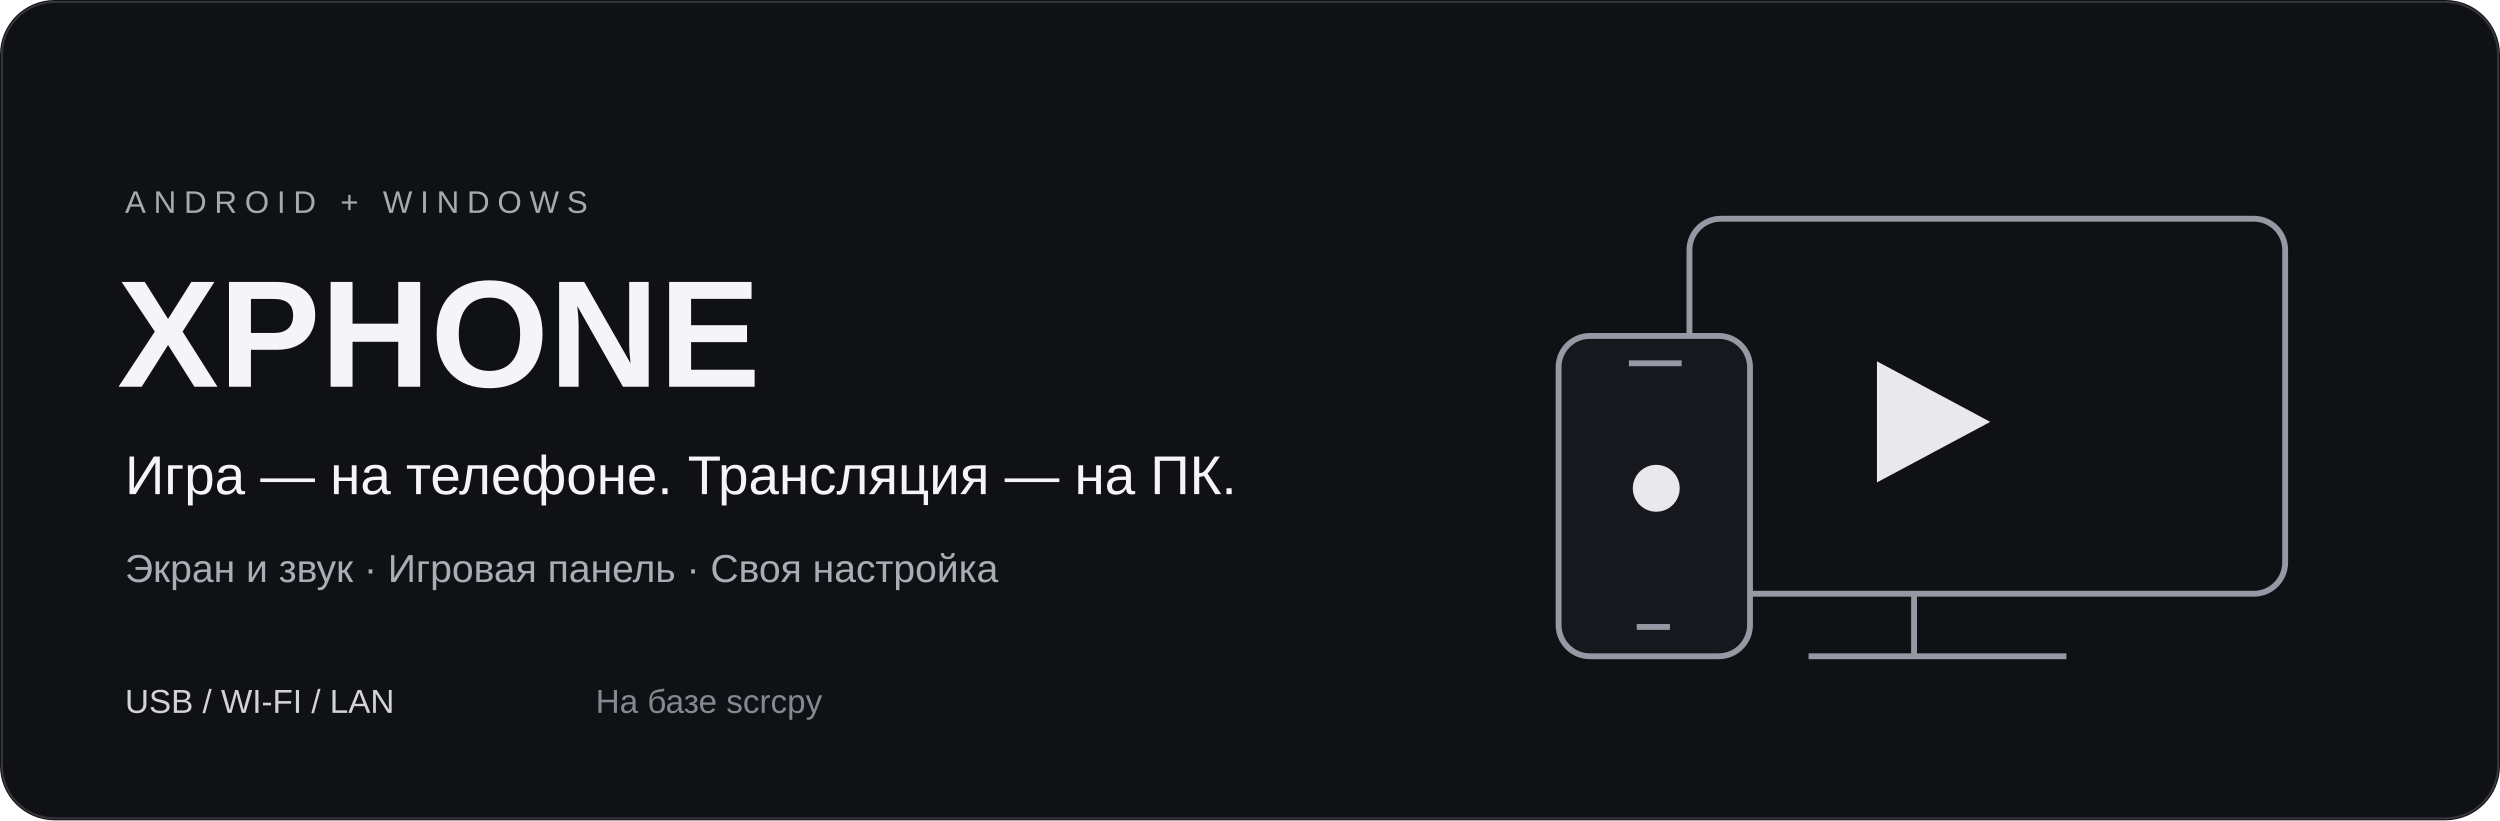
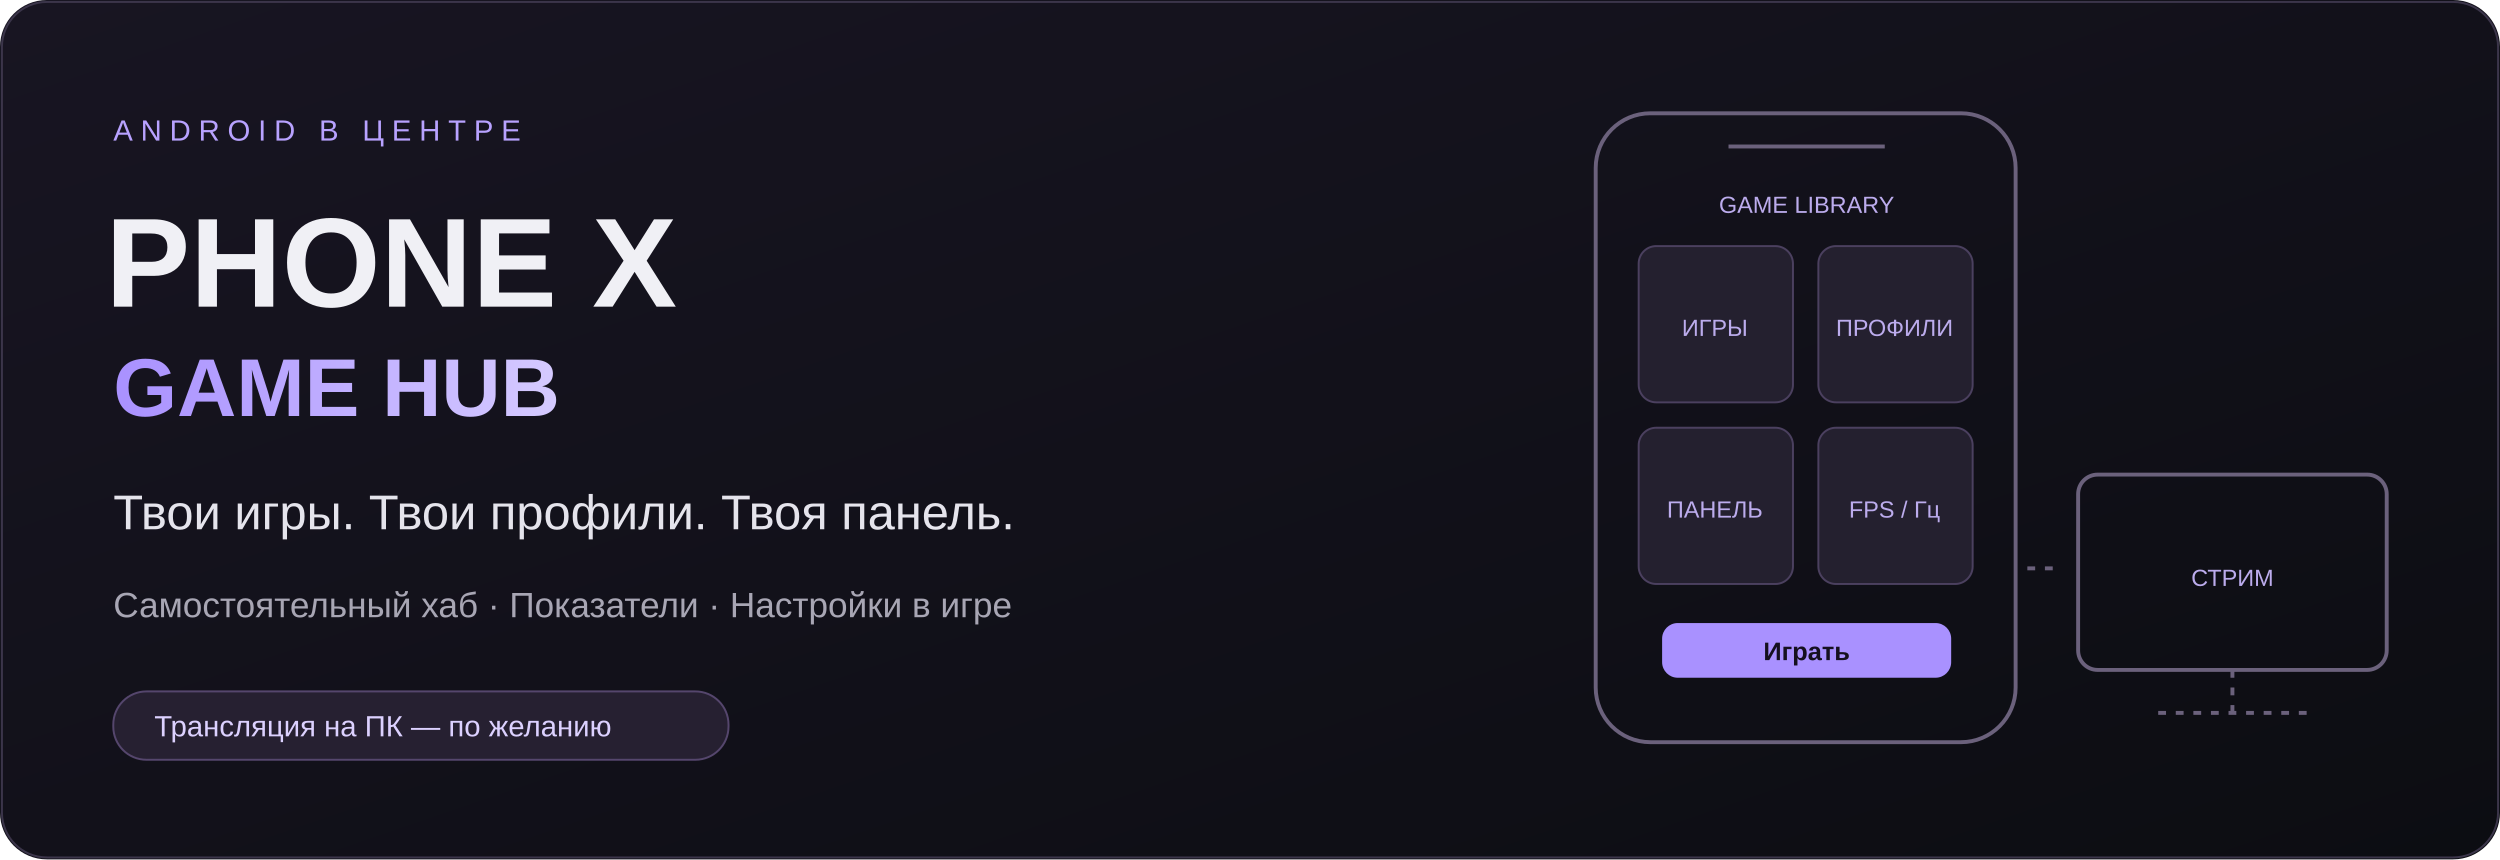
- <svg xmlns="http://www.w3.org/2000/svg" width="1280" height="420" viewBox="0 0 1280 420" role="img" aria-labelledby="title desc">
-   <rect width="1280" height="420" rx="28" fill="#101114" />
-   <rect x="1" y="1" width="1278" height="418" rx="27" fill="none" stroke="#34363c" />
+ <svg xmlns="http://www.w3.org/2000/svg" width="1280" height="440" viewBox="0 0 1280 440" role="img" aria-labelledby="title desc">
+   <defs>
+     <linearGradient id="bg" x2="1" y2="1">
+       <stop stop-color="#181522" />
+       <stop offset="1" stop-color="#0C0D12" />
+     </linearGradient>
+     <linearGradient id="accent">
+       <stop stop-color="#A991FF" />
+       <stop offset="1" stop-color="#D5CAFF" />
+     </linearGradient>
+   </defs>
+   <rect width="1280" height="440" rx="24" fill="url(#bg)" />
+   <rect x="1" y="1" width="1278" height="438" rx="23" fill="none" stroke="#3B354A" />
  <g font-family="Segoe UI,Arial,sans-serif">
-     <text x="64" y="109" fill="#a7a9b0" font-size="16" letter-spacing="4">ANDROID + WINDOWS</text>
-     <text x="60" y="198" fill="#f5f5f7" font-size="78" font-weight="800">XPHONE</text>
-     <text x="64" y="253" fill="#f5f5f7" font-size="28">Игра — на телефоне. Трансляция — на ПК.</text>
-     <text x="64" y="298" fill="#aaadb6" font-size="20">Экран и звук · Игровая панель · Своя настройка</text>
-     <text x="64" y="365" fill="#d2d3d8" font-size="17">USB / WI-FI / LAN</text>
-     <text x="305" y="365" fill="#858892" font-size="17">На базе scrcpy</text>
+     <text x="58" y="72" fill="#B8A2FF" font-size="15" letter-spacing="4">ANDROID В ЦЕНТРЕ</text>
+     <text x="54" y="157" fill="#F0F0F5" font-size="65" font-weight="800">PHONE X</text>
+     <text x="58" y="213" fill="url(#accent)" font-size="42" font-weight="700">GAME HUB</text>
+     <text x="58" y="271" fill="#E5E4EC" font-size="25">Твои игры. Твои профили. Твоя панель.</text>
+     <text x="58" y="316" fill="#A8A6B4" font-size="18">Самостоятельный хаб · Показатели · Настройки в игре</text>
+     <rect x="58" y="354" width="315" height="35" rx="17" fill="#262031" stroke="#55466D" />
+     <text x="79" y="377" fill="#DCD1FF" font-size="15">Трансляция на ПК — по желанию</text>
  </g>
-   <g fill="none" stroke="#9699a3" stroke-width="3">
-     <rect x="865" y="112" width="305" height="192" rx="16" />
-     <path d="M980 304v32m-54 0h132" />
-     <rect x="798" y="172" width="98" height="164" rx="16" fill="#17181d" />
-     <path d="M834 186h27m-23 135h17" />
+   <g fill="none" stroke="#6B617C" stroke-width="2">
+     <rect x="817" y="58" width="215" height="322" rx="28" />
+     <path d="M885 75h80" />
+     <rect x="1064" y="243" width="158" height="100" rx="10" />
+     <path d="M1143 343v22m-38 0h76M1038 291h18" stroke-dasharray="4 5" />
  </g>
-   <path d="m961 185 58 31-58 31z" fill="#e9e9ed" />
-   <circle cx="848" cy="250" r="12" fill="#e9e9ed" />
+   <g fill="#24202F" stroke="#4B405F">
+     <rect x="839" y="126" width="79" height="80" rx="9" />
+     <rect x="931" y="126" width="79" height="80" rx="9" />
+     <rect x="839" y="219" width="79" height="80" rx="9" />
+     <rect x="931" y="219" width="79" height="80" rx="9" />
+   </g>
+   <g fill="#BCACED" font-family="Segoe UI,Arial,sans-serif" font-size="12" text-anchor="middle">
+     <text x="925" y="109">GAME LIBRARY</text>
+     <text x="878" y="172">ИГРЫ</text>
+     <text x="970" y="172">ПРОФИЛИ</text>
+     <text x="878" y="265">ПАНЕЛЬ</text>
+     <text x="970" y="265">FPS / Гц</text>
+     <text x="1143" y="300">СТРИМ</text>
+   </g>
+   <rect x="851" y="319" width="148" height="28" rx="8" fill="#A991FF" />
+   <text x="925" y="338" fill="#15101F" font-family="Segoe UI,Arial,sans-serif" text-anchor="middle" font-size="13" font-weight="700">Играть</text>
</svg>
